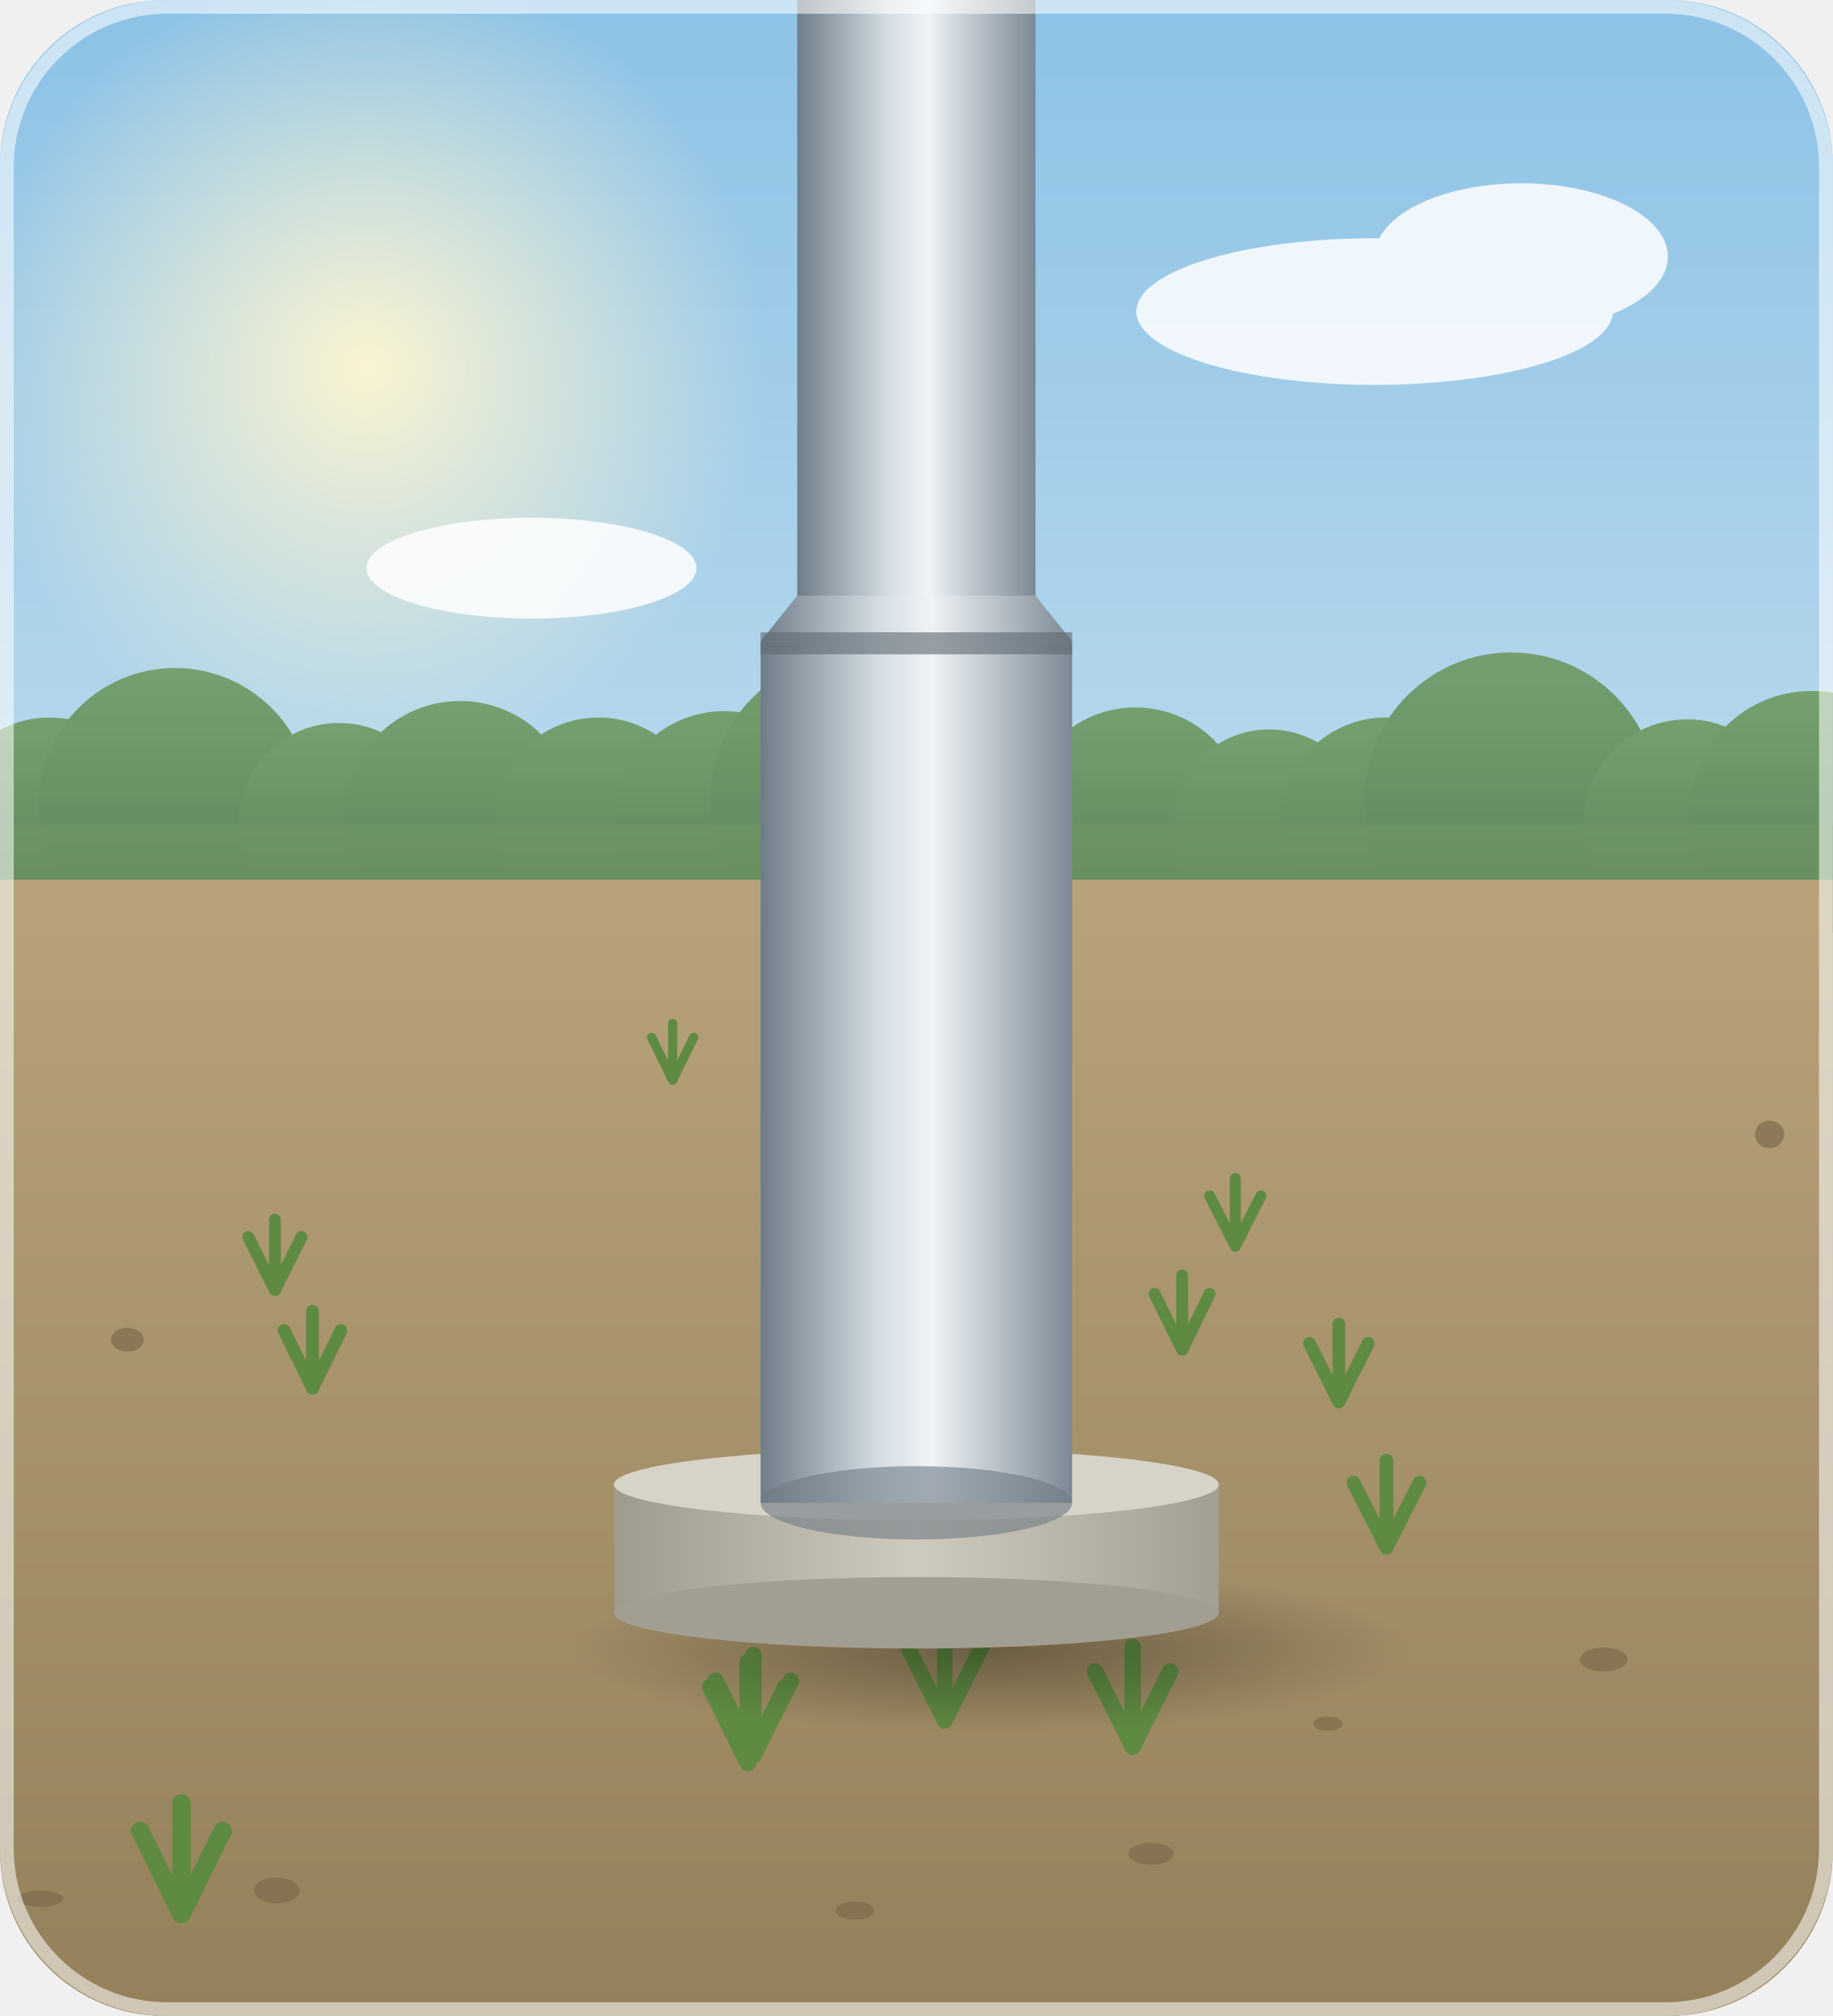
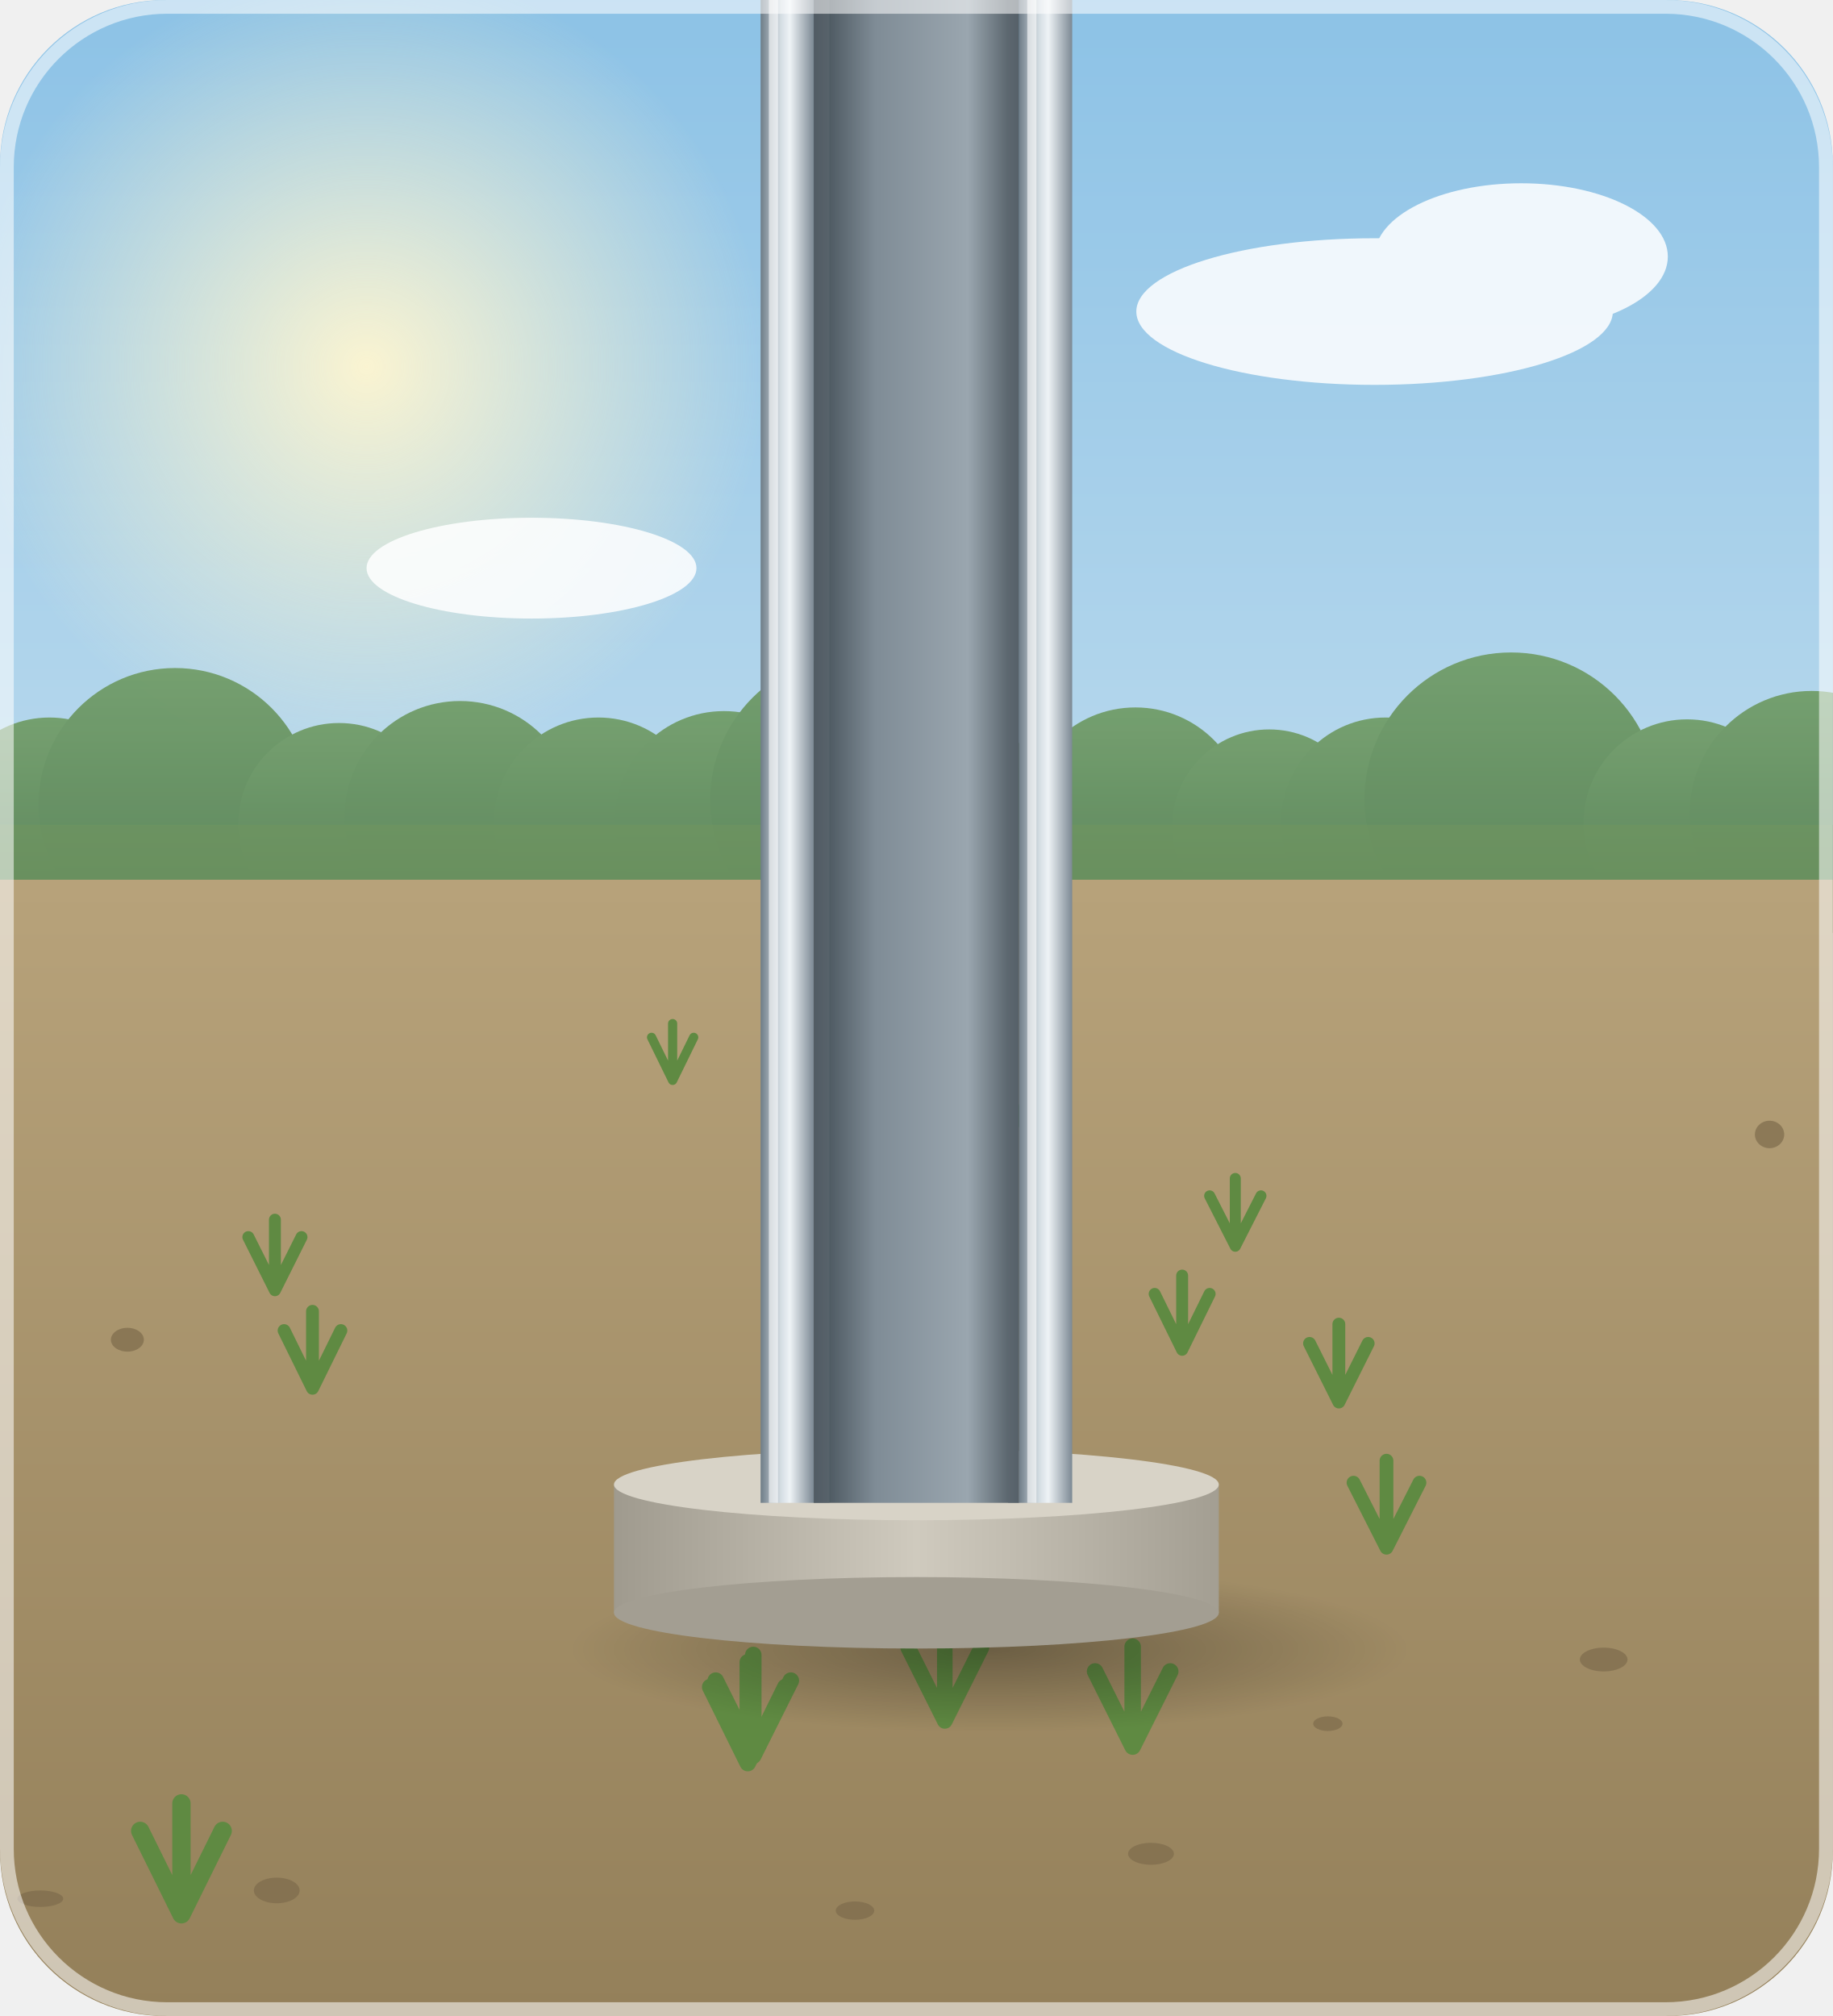
<svg xmlns="http://www.w3.org/2000/svg" viewBox="0 0 200 220" width="200" height="220">
  <defs>
    <linearGradient id="sky" x1="0" y1="0" x2="0" y2="1">
      <stop offset="0" stop-color="#8CC2E6" />
      <stop offset="0.75" stop-color="#DCEBF2" />
      <stop offset="1" stop-color="#F1F1E6" />
    </linearGradient>
    <linearGradient id="skyUp" x1="0" y1="0" x2="0" y2="1">
      <stop offset="0" stop-color="#4E95CF" />
      <stop offset="1" stop-color="#B9DCF0" />
    </linearGradient>
    <linearGradient id="skyGrey" x1="0" y1="0" x2="0" y2="1">
      <stop offset="0" stop-color="#8697A6" />
      <stop offset="1" stop-color="#D3DBE0" />
    </linearGradient>
    <linearGradient id="ground" x1="0" y1="0" x2="0" y2="1">
      <stop offset="0" stop-color="#B7A27A" />
      <stop offset="1" stop-color="#94805A" />
    </linearGradient>
    <linearGradient id="groundWet" x1="0" y1="0" x2="0" y2="1">
      <stop offset="0" stop-color="#8E7C5C" />
      <stop offset="1" stop-color="#6E5E43" />
    </linearGradient>
    <linearGradient id="grass" x1="0" y1="0" x2="0" y2="1">
      <stop offset="0" stop-color="#86AE5E" />
      <stop offset="1" stop-color="#5F8A42" />
    </linearGradient>
    <linearGradient id="trees" x1="0" y1="0" x2="0" y2="1">
      <stop offset="0" stop-color="#6E9A62" />
      <stop offset="1" stop-color="#4F7A4A" />
    </linearGradient>
    <linearGradient id="pcc" x1="0" y1="0" x2="1" y2="0">
      <stop offset="0" stop-color="#A29F96" />
      <stop offset="0.45" stop-color="#DAD7CF" />
      <stop offset="1" stop-color="#B3B0A7" />
    </linearGradient>
    <linearGradient id="pccSide" x1="0" y1="0" x2="1" y2="0">
      <stop offset="0" stop-color="#8E8B83" />
      <stop offset="1" stop-color="#77746D" />
    </linearGradient>
    <linearGradient id="steel" x1="0" y1="0" x2="1" y2="0">
      <stop offset="0" stop-color="#6F7D88" />
      <stop offset="0.38" stop-color="#D4DDE3" />
      <stop offset="0.55" stop-color="#EEF3F6" />
      <stop offset="1" stop-color="#7C8994" />
    </linearGradient>
-     <linearGradient id="steelDull" x1="0" y1="0" x2="1" y2="0">
-       <stop offset="0" stop-color="#6B6E70" />
-       <stop offset="0.45" stop-color="#A9ABA8" />
-       <stop offset="1" stop-color="#6E706F" />
+     <linearGradient id="steelWeb" x1="0" y1="0" x2="1" y2="0">
+       <stop offset="0" stop-color="#3F4A52" />
+       <stop offset="0.3" stop-color="#7F8C96" />
+       <stop offset="0.75" stop-color="#9AA6AF" />
+       <stop offset="1" stop-color="#4A555D" />
    </linearGradient>
    <linearGradient id="rust" x1="0" y1="0" x2="1" y2="1">
      <stop offset="0" stop-color="#C46A2B" />
      <stop offset="0.5" stop-color="#9A4517" />
      <stop offset="1" stop-color="#6E2E0E" />
    </linearGradient>
    <linearGradient id="rustLight" x1="0" y1="0" x2="0" y2="1">
      <stop offset="0" stop-color="#D98A45" stop-opacity="0.9" />
      <stop offset="1" stop-color="#A9541F" stop-opacity="0.2" />
    </linearGradient>
    <linearGradient id="core" x1="0" y1="0" x2="1" y2="0">
      <stop offset="0" stop-color="#8C887E" />
      <stop offset="0.5" stop-color="#ABA79C" />
      <stop offset="1" stop-color="#8C887E" />
    </linearGradient>
    <linearGradient id="void" x1="0" y1="0" x2="0" y2="1">
      <stop offset="0" stop-color="#2A241D" />
      <stop offset="1" stop-color="#4A3E31" />
    </linearGradient>
    <linearGradient id="muff" x1="0" y1="0" x2="1" y2="0">
      <stop offset="0" stop-color="#9F9A8E" />
      <stop offset="0.5" stop-color="#CFCABE" />
      <stop offset="1" stop-color="#A39E92" />
    </linearGradient>
    <linearGradient id="water" x1="0" y1="0" x2="0" y2="1">
      <stop offset="0" stop-color="#9DB8C6" />
      <stop offset="1" stop-color="#64849A" />
    </linearGradient>
    <linearGradient id="arm" x1="0" y1="0" x2="0" y2="1">
      <stop offset="0" stop-color="#9AA5AD" />
      <stop offset="0.5" stop-color="#6D7880" />
      <stop offset="1" stop-color="#4C555C" />
    </linearGradient>
    <linearGradient id="porc" x1="0" y1="0" x2="1" y2="0">
      <stop offset="0" stop-color="#8A4F2A" />
      <stop offset="0.45" stop-color="#D08A55" />
      <stop offset="1" stop-color="#7A4322" />
    </linearGradient>
    <linearGradient id="vest" x1="0" y1="0" x2="1" y2="0">
      <stop offset="0" stop-color="#E06D10" />
      <stop offset="0.5" stop-color="#FF8A2A" />
      <stop offset="1" stop-color="#D9640C" />
    </linearGradient>
    <linearGradient id="hive" x1="0" y1="0" x2="1" y2="0">
      <stop offset="0" stop-color="#6F6250" />
      <stop offset="0.5" stop-color="#B6A68A" />
      <stop offset="1" stop-color="#6F6250" />
    </linearGradient>
-     <linearGradient id="ladder" x1="0" y1="0" x2="1" y2="0">
-       <stop offset="0" stop-color="#D8DEE2" />
-       <stop offset="1" stop-color="#9CA6AD" />
+     <linearGradient id="poly" x1="0" y1="0" x2="1" y2="0">
+       <stop offset="0" stop-color="#6F777D" />
+       <stop offset="0.45" stop-color="#BCC3C8" />
+       <stop offset="1" stop-color="#737B81" />
    </linearGradient>
    <radialGradient id="sun" cx="0.5" cy="0.5" r="0.5">
      <stop offset="0" stop-color="#FFF6D0" stop-opacity="0.95" />
      <stop offset="1" stop-color="#FFF6D0" stop-opacity="0" />
    </radialGradient>
    <radialGradient id="shade" cx="0.5" cy="0.5" r="0.5">
      <stop offset="0" stop-color="#000000" stop-opacity="0.32" />
      <stop offset="1" stop-color="#000000" stop-opacity="0" />
    </radialGradient>
    <radialGradient id="soot" cx="0.5" cy="0.5" r="0.5">
      <stop offset="0" stop-color="#1E1A16" stop-opacity="0.75" />
      <stop offset="1" stop-color="#1E1A16" stop-opacity="0" />
    </radialGradient>
    <clipPath id="card">
      <rect x="0" y="0" width="200" height="220" rx="18" />
    </clipPath>
  </defs>
  <g clip-path="url(#card)">
    <rect width="200" height="220" fill="url(#sky)" />
    <circle cx="40" cy="40" r="44" fill="url(#sun)" />
    <g fill="#FFFFFF" opacity="0.85">
      <ellipse cx="150" cy="34" rx="26" ry="8" />
      <ellipse cx="166" cy="28" rx="16" ry="8" />
      <ellipse cx="58" cy="62" rx="18" ry="5.5" />
    </g>
    <g fill="url(#trees)" opacity="0.9">
      <circle cx="-10" cy="88.9" r="12.8" />
      <circle cx="5.4" cy="89.7" r="11.4" />
      <circle cx="19.1" cy="87.8" r="14.9" />
      <circle cx="37" cy="89.9" r="11" />
      <circle cx="50.2" cy="89.1" r="12.6" />
      <circle cx="65.3" cy="89.7" r="11.4" />
      <circle cx="79" cy="89.5" r="11.9" />
      <circle cx="93.3" cy="87.3" r="15.8" />
      <circle cx="112.3" cy="90.7" r="9.7" />
      <circle cx="123.9" cy="89.3" r="12.1" />
      <circle cx="138.5" cy="90.2" r="10.6" />
      <circle cx="151.2" cy="89.7" r="11.4" />
      <circle cx="164.9" cy="87.2" r="16" />
      <circle cx="184.1" cy="89.8" r="11.3" />
      <circle cx="197.7" cy="88.7" r="13.3" />
      <circle cx="213.6" cy="89.4" r="11.9" />
    </g>
    <rect x="0" y="90" width="200" height="8" fill="#6F955F" opacity="0.6" />
    <rect x="0" y="96" width="200" height="124" fill="url(#ground)" />
    <path d="M146.1 153 l-3.2 -6.4 M146.1 153 l0 -8.5 M146.1 153 l3.2 -6.4" stroke="#5F8A42" stroke-width="1.4" stroke-linecap="round" />
    <path d="M34.1 151.5 l-3.1 -6.3 M34.1 151.5 l0 -8.4 M34.1 151.5 l3.1 -6.3" stroke="#5F8A42" stroke-width="1.4" stroke-linecap="round" />
    <path d="M81.6 192.4 l-4.1 -8.3 M81.6 192.4 l0 -11 M81.6 192.4 l4.1 -8.3" stroke="#5F8A42" stroke-width="1.8" stroke-linecap="round" />
    <path d="M112.5 124.4 l-2.5 -5 M112.5 124.4 l0 -6.6 M112.5 124.4 l2.5 -5" stroke="#5F8A42" stroke-width="1.1" stroke-linecap="round" />
    <path d="M134.8 136 l-2.8 -5.5 M134.8 136 l0 -7.4 M134.8 136 l2.8 -5.5" stroke="#5F8A42" stroke-width="1.2" stroke-linecap="round" />
    <path d="M102.4 127.1 l-2.6 -5.1 M102.4 127.1 l0 -6.8 M102.4 127.1 l2.6 -5.1" stroke="#5F8A42" stroke-width="1.1" stroke-linecap="round" />
    <path d="M82.2 191.6 l-4.1 -8.2 M82.2 191.6 l0 -11 M82.2 191.6 l4.1 -8.2" stroke="#5F8A42" stroke-width="1.8" stroke-linecap="round" />
    <path d="M103.1 187.8 l-4 -8 M103.1 187.8 l0 -10.7 M103.1 187.8 l4 -8" stroke="#5F8A42" stroke-width="1.7" stroke-linecap="round" />
    <path d="M151.3 168.9 l-3.6 -7.1 M151.3 168.9 l0 -9.5 M151.3 168.9 l3.6 -7.1" stroke="#5F8A42" stroke-width="1.5" stroke-linecap="round" />
    <path d="M129 147.3 l-3 -6.1 M129 147.3 l0 -8.1 M129 147.3 l3 -6.1" stroke="#5F8A42" stroke-width="1.3" stroke-linecap="round" />
    <path d="M123.6 190.6 l-4.1 -8.2 M123.6 190.6 l0 -10.9 M123.6 190.6 l4.1 -8.2" stroke="#5F8A42" stroke-width="1.8" stroke-linecap="round" />
    <path d="M19.8 208.9 l-4.5 -9.1 M19.8 208.9 l0 -12.1 M19.8 208.9 l4.5 -9.1" stroke="#5F8A42" stroke-width="2" stroke-linecap="round" />
    <path d="M73.4 117.9 l-2.3 -4.7 M73.4 117.9 l0 -6.2 M73.4 117.9 l2.3 -4.7" stroke="#5F8A42" stroke-width="1" stroke-linecap="round" />
    <path d="M30 140.8 l-2.9 -5.8 M30 140.8 l0 -7.7 M30 140.8 l2.9 -5.8" stroke="#5F8A42" stroke-width="1.3" stroke-linecap="round" />
    <ellipse cx="13.9" cy="146.2" rx="1.8" ry="1.3" fill="#7D6B4C" opacity="0.7" />
    <ellipse cx="93.3" cy="208.5" rx="2.1" ry="1" fill="#7D6B4C" opacity="0.7" />
    <ellipse cx="175" cy="181.1" rx="2.6" ry="1.3" fill="#7D6B4C" opacity="0.7" />
    <ellipse cx="193.1" cy="123.8" rx="1.6" ry="1.5" fill="#7D6B4C" opacity="0.7" />
    <ellipse cx="4.4" cy="207.2" rx="2.5" ry="0.9" fill="#7D6B4C" opacity="0.7" />
    <ellipse cx="30.2" cy="206.3" rx="2.5" ry="1.4" fill="#7D6B4C" opacity="0.7" />
    <ellipse cx="144.9" cy="188.1" rx="1.6" ry="0.8" fill="#7D6B4C" opacity="0.7" />
    <ellipse cx="125.6" cy="202.3" rx="2.5" ry="1.2" fill="#7D6B4C" opacity="0.7" />
    <ellipse cx="108" cy="180" rx="46" ry="9" fill="url(#shade)" />
    <rect x="67" y="162" width="66" height="14" fill="url(#muff)" />
    <ellipse cx="100" cy="176" rx="33" ry="3.9" fill="#A39E92" />
    <ellipse cx="100" cy="162" rx="33" ry="3.9" fill="#D8D3C7" />
-     <g>
-       <rect x="83" y="70" width="34" height="94" fill="url(#steel)" />
-       <rect x="87" y="-10" width="26" height="80" fill="url(#steel)" />
-       <path d="M83 70 L87 65 L113 65 L117 70 Z" fill="url(#steel)" />
-       <rect x="83" y="69" width="34" height="2.4" fill="#5E6870" opacity="0.6" />
+     <g class="pole-hbeam">
+       <polygon points="83,164 88.8,164 88.8,-10 83,-10" fill="url(#steel)" />
+       <polygon points="88.8,164 111.2,164 111.2,-10 88.8,-10" fill="url(#steelWeb)" />
+       <polygon points="111.2,164 117,164 117,-10 111.2,-10" fill="url(#steel)" />
+       <polygon points="88.8,164 90.5,164 90.5,-10 88.8,-10" fill="#5E6870" opacity="0.6" />
+       <polygon points="111.2,164 110,164 110,-10 111.2,-10" fill="#5E6870" opacity="0.6" />
+       <path d="M84.4 164 L84.4 -10" stroke="#FFFFFF" stroke-width="1" opacity="0.6" />
+       <path d="M112.6 164 L112.6 -10" stroke="#FFFFFF" stroke-width="1" opacity="0.6" />
    </g>
-     <ellipse cx="100" cy="164" rx="17" ry="4" fill="#6E7A84" opacity="0.6" />
  </g>
  <rect x="0.75" y="0.75" width="198.5" height="218.5" rx="17.5" fill="none" stroke="#FFFFFF" stroke-opacity="0.55" stroke-width="1.5" />
</svg>
